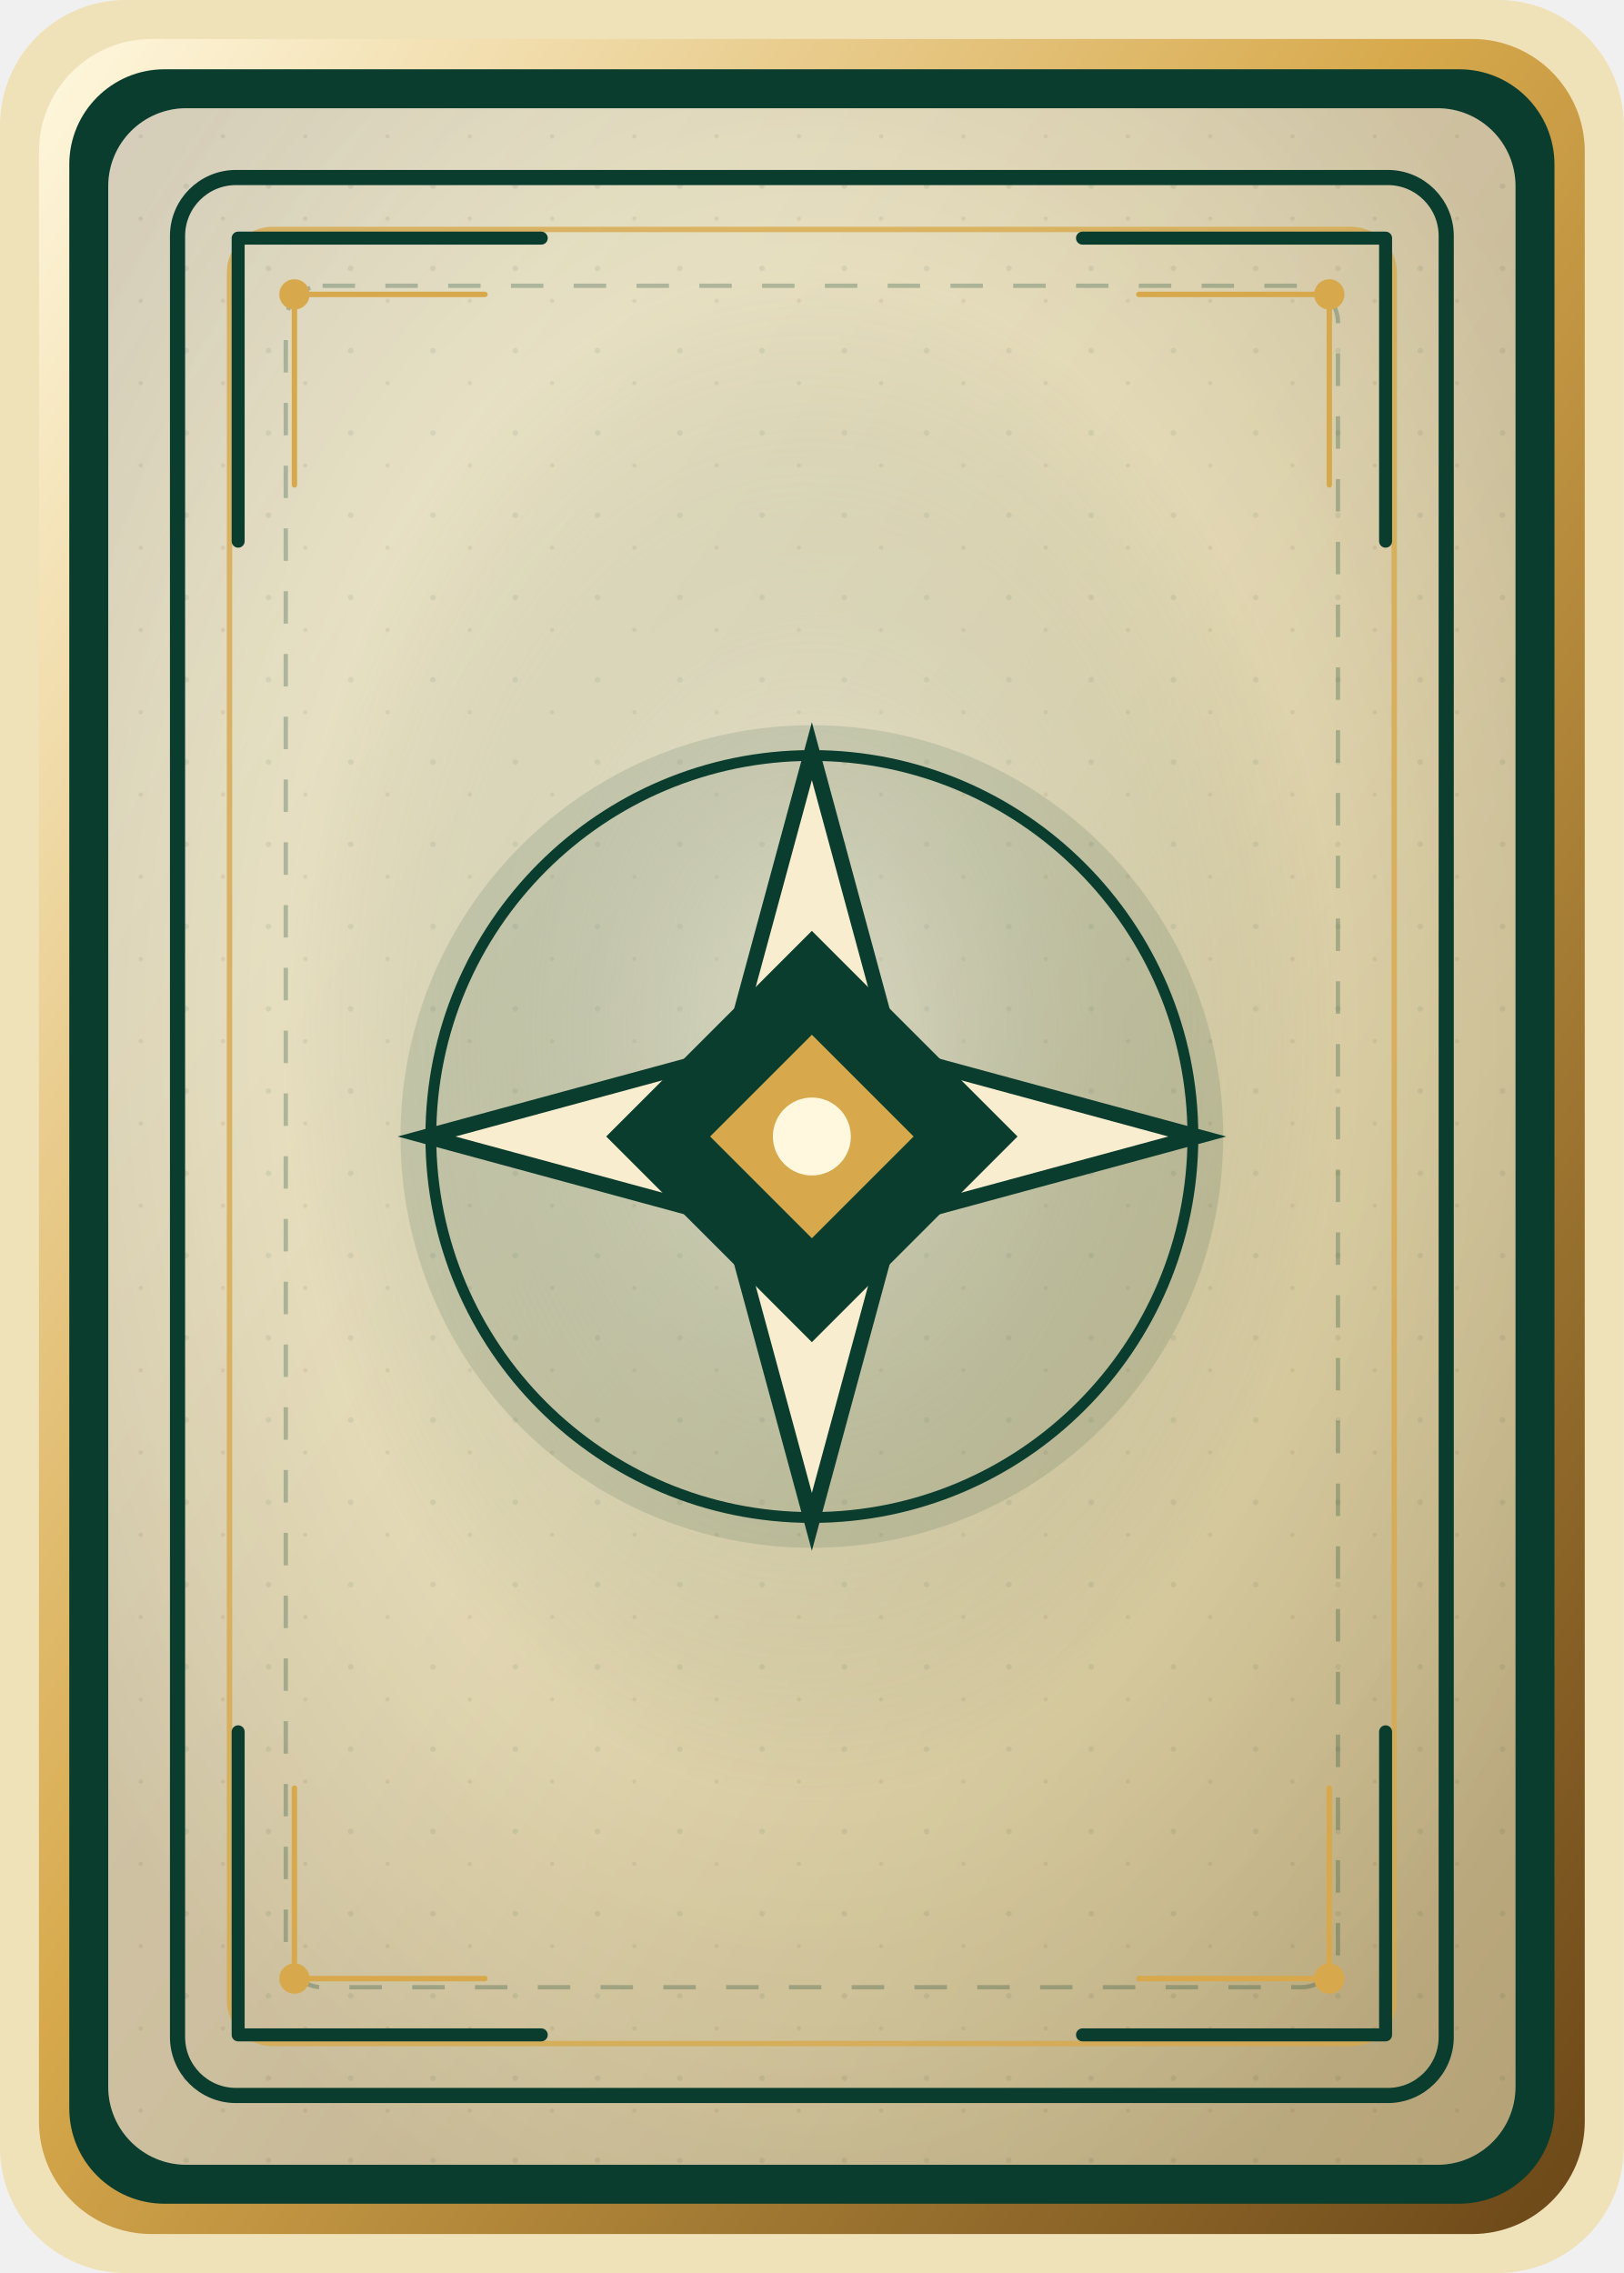
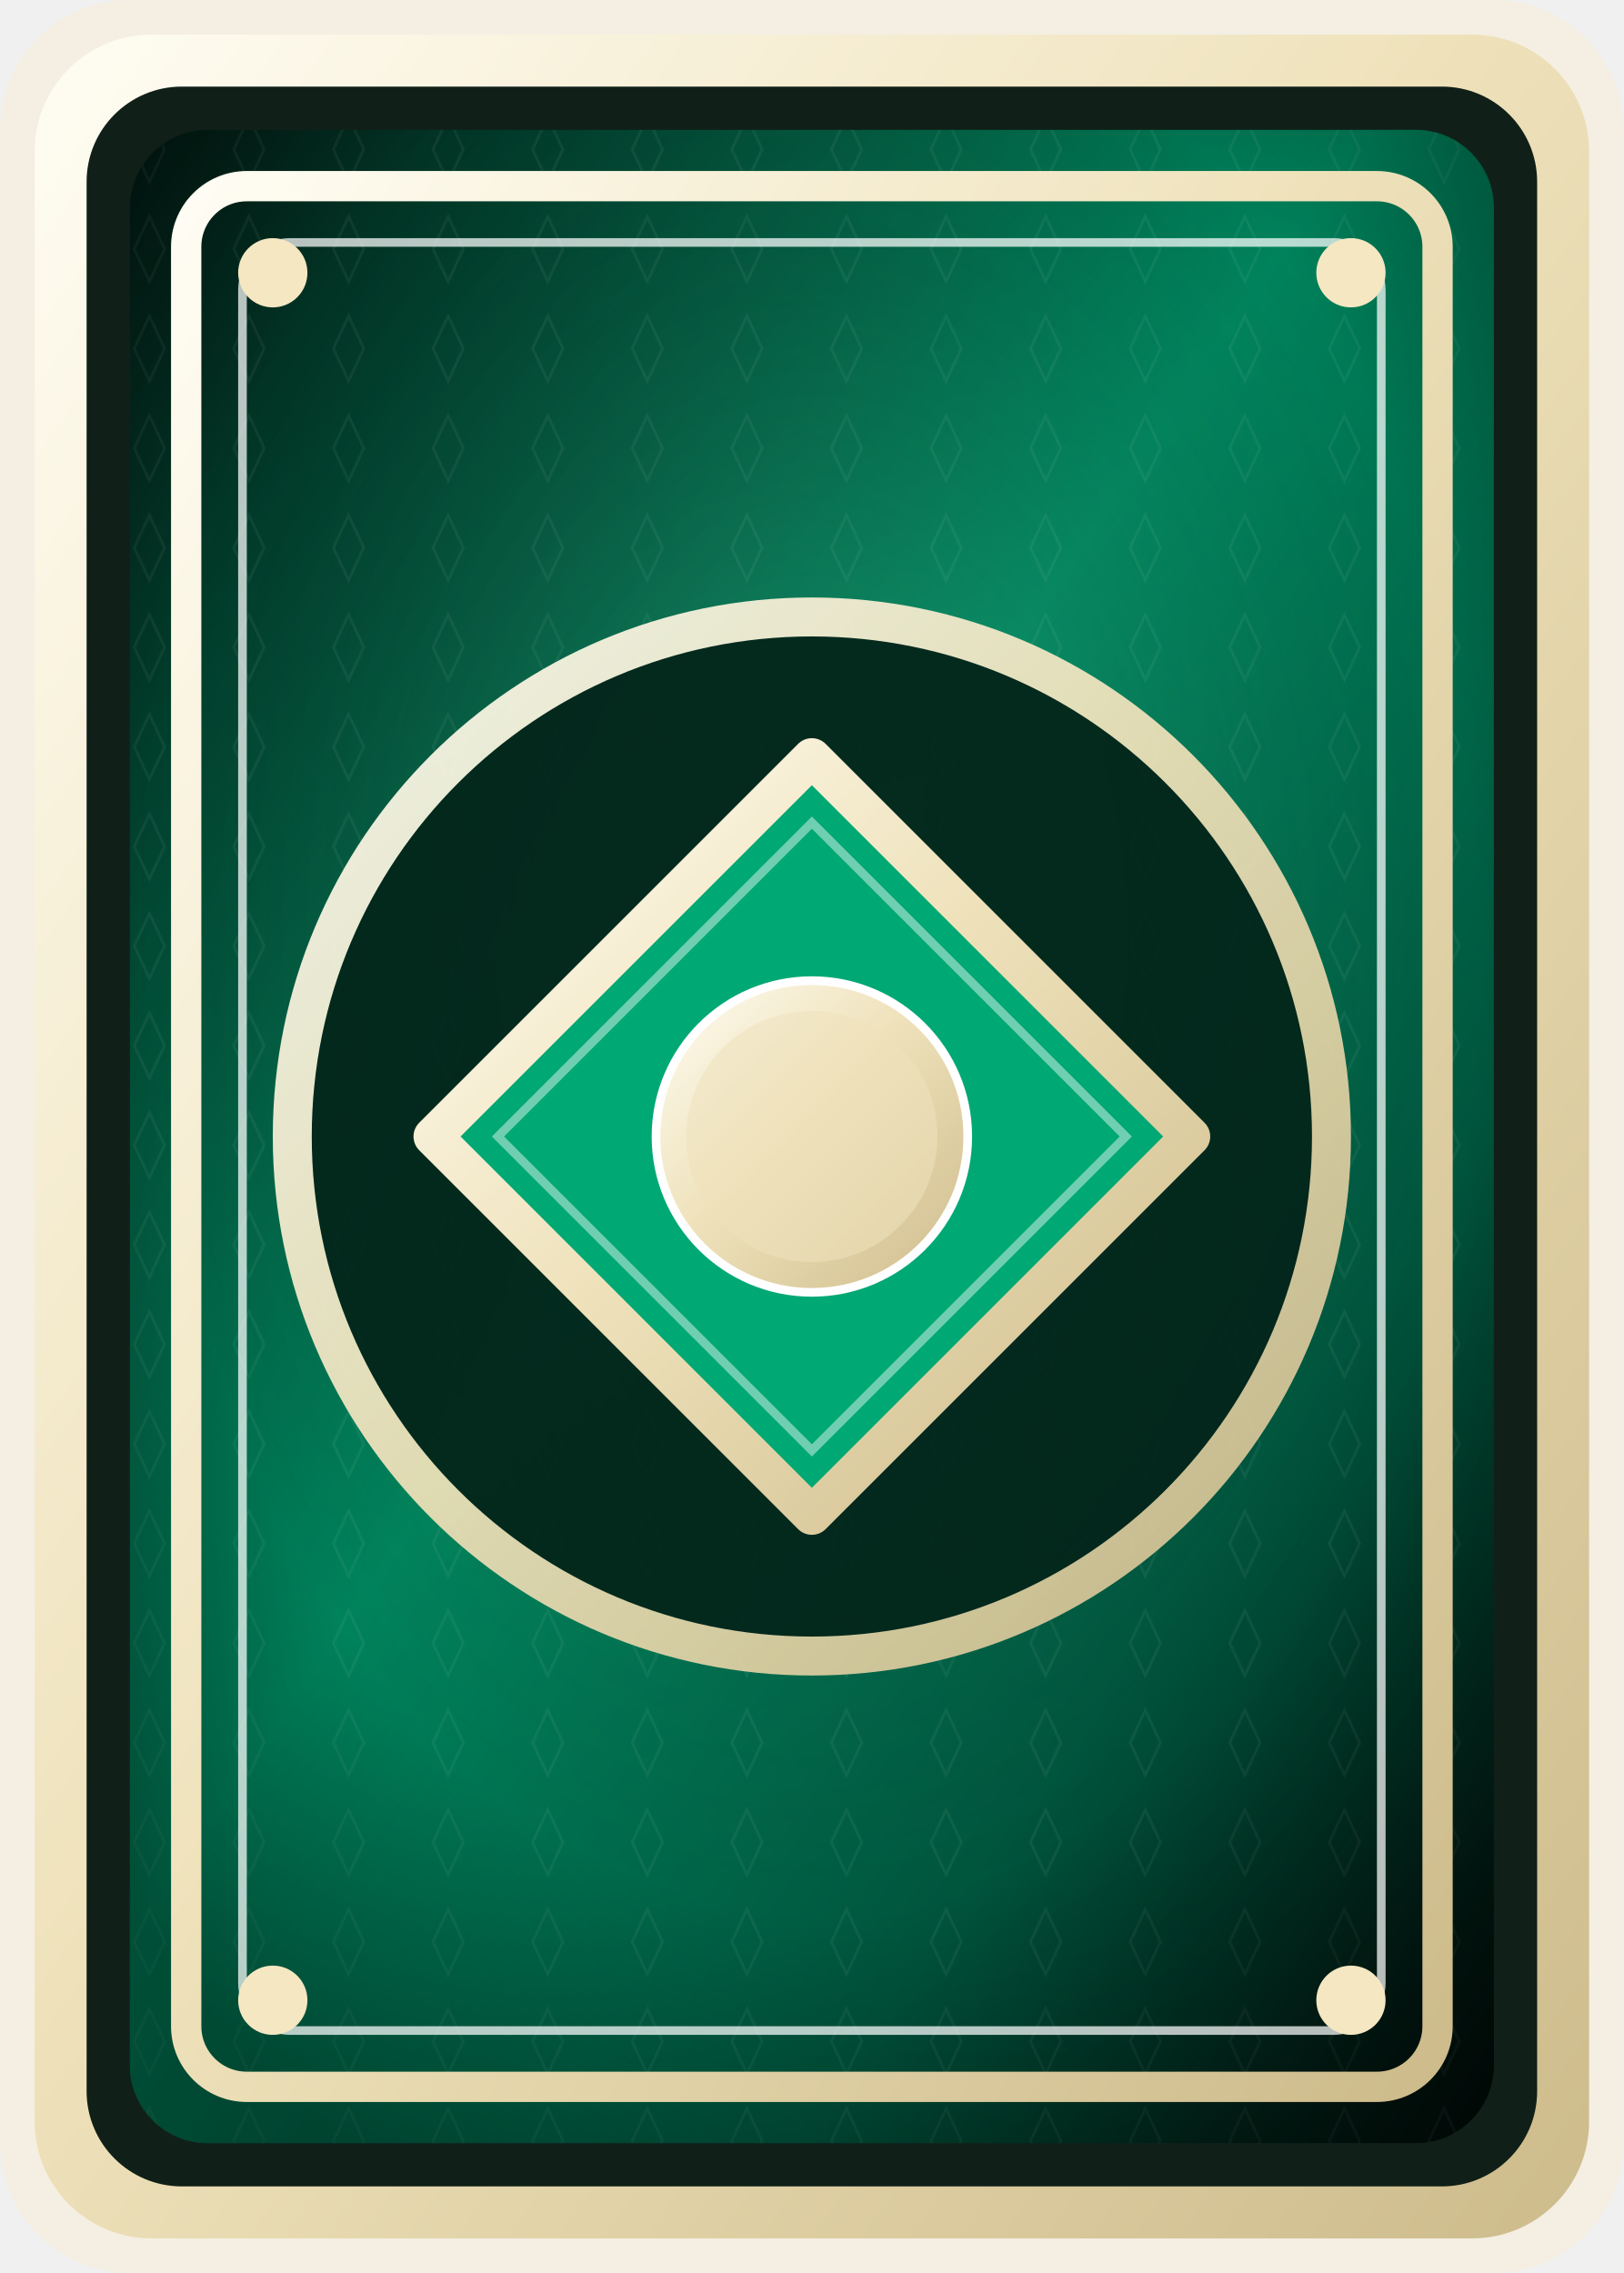
<svg xmlns="http://www.w3.org/2000/svg" width="750" height="1050" viewBox="0 0 750 1050">
  <defs>
-     <linearGradient id="edge" x1="0" y1="0" x2="1" y2="1">
-       <stop stop-color="#fff8df" />
-       <stop offset=".45" stop-color="#d7a94c" />
-       <stop offset="1" stop-color="#6b4718" />
+     <linearGradient id="ivory" x1="0" y1="0" x2="1" y2="1">
+       <stop stop-color="#fffdf4" />
+       <stop offset=".45" stop-color="#efe2bb" />
+       <stop offset="1" stop-color="#cdbb8b" />
    </linearGradient>
-     <linearGradient id="bg" x1="0" y1="0" x2="1" y2="1">
-       <stop stop-color="#fff6df" />
-       <stop offset=".5" stop-color="#f4e4bd" />
-       <stop offset="1" stop-color="#d8c28d" />
+     <linearGradient id="emerald" x1="0" y1="0" x2="1" y2="1">
+       <stop stop-color="#021b14" />
+       <stop offset=".45" stop-color="#00885f" />
+       <stop offset=".75" stop-color="#00583f" />
+       <stop offset="1" stop-color="#010c09" />
    </linearGradient>
-     <radialGradient id="glow" cx="50%" cy="45%" r="62%">
-       <stop stop-color="#ffffff" stop-opacity=".42" />
-       <stop offset=".6" stop-color="#0b3d2e" stop-opacity=".08" />
-       <stop offset="1" stop-color="#000" stop-opacity=".16" />
+     <radialGradient id="light" cx="50%" cy="40%" r="70%">
+       <stop stop-color="#8fffd1" stop-opacity=".18" />
+       <stop offset=".7" stop-color="#000" stop-opacity=".04" />
+       <stop offset="1" stop-color="#000" stop-opacity=".42" />
    </radialGradient>
-     <pattern id="dots" width="38" height="38" patternUnits="userSpaceOnUse">
-       <circle cx="10" cy="10" r="1.3" fill="#0b3d2e" opacity=".08" />
-       <circle cx="27" cy="25" r="1" fill="#7a541f" opacity=".1" />
+     <pattern id="pattern" width="46" height="46" patternUnits="userSpaceOnUse">
+       <path d="M23 8L30 23L23 38L16 23Z" fill="none" stroke="#e8fff5" stroke-width="1.3" opacity=".06" />
    </pattern>
-     <g id="corner">
-       <path d="M0 0h140M0 0v140" fill="none" stroke="#0b3d2e" stroke-width="6" stroke-linecap="round" />
-       <path d="M26 26h88M26 26v88" fill="none" stroke="#d7a94c" stroke-width="2.5" stroke-linecap="round" />
-       <circle cx="26" cy="26" r="7" fill="#d7a94c" />
-     </g>
  </defs>
-   <rect width="750" height="1050" rx="58" fill="#efe1b8" />
-   <rect x="18" y="18" width="714" height="1014" rx="52" fill="url(#edge)" />
-   <rect x="32" y="32" width="686" height="986" rx="44" fill="#0b3d2e" />
-   <rect x="50" y="50" width="650" height="950" rx="36" fill="url(#bg)" />
-   <rect x="50" y="50" width="650" height="950" rx="36" fill="url(#dots)" />
-   <rect x="50" y="50" width="650" height="950" rx="36" fill="url(#glow)" />
-   <rect x="82" y="82" width="586" height="886" rx="27" fill="none" stroke="#0b3d2e" stroke-width="7" />
-   <rect x="106" y="106" width="538" height="838" rx="20" fill="none" stroke="#d7a94c" stroke-opacity=".8" stroke-width="2.5" />
-   <rect x="132" y="132" width="486" height="786" rx="17" fill="none" stroke="#0b3d2e" stroke-opacity=".25" stroke-width="2" stroke-dasharray="15 14" />
-   <use href="#corner" x="110" y="110" />
-   <use href="#corner" x="640" y="110" transform="rotate(90 640 110)" />
-   <use href="#corner" x="640" y="940" transform="rotate(180 640 940)" />
-   <use href="#corner" x="110" y="940" transform="rotate(270 110 940)" />
+   <rect width="750" height="1050" rx="60" fill="#f4efe2" />
+   <rect x="16" y="16" width="718" height="1018" rx="54" fill="url(#ivory)" />
+   <rect x="40" y="40" width="670" height="970" rx="44" fill="#102018" />
+   <rect x="60" y="60" width="630" height="930" rx="36" fill="url(#emerald)" />
+   <rect x="60" y="60" width="630" height="930" rx="36" fill="url(#pattern)" />
+   <rect x="60" y="60" width="630" height="930" rx="36" fill="url(#light)" />
+   <rect x="86" y="86" width="578" height="878" rx="28" fill="none" stroke="url(#ivory)" stroke-width="14" />
+   <rect x="112" y="112" width="526" height="826" rx="22" fill="none" stroke="#ffffff" stroke-width="4" opacity=".72" />
+   <g stroke="url(#ivory)" stroke-linecap="round" fill="none">
+     <path d="M126 126h110" stroke-width="14" />
+     <path d="M126 126v110" stroke-width="14" />
+     <circle cx="126" cy="126" r="16" fill="#f4e7c2" stroke="none" />
+     <path d="M624 126h-110" stroke-width="14" />
+     <path d="M624 126v110" stroke-width="14" />
+     <circle cx="624" cy="126" r="16" fill="#f4e7c2" stroke="none" />
+     <path d="M126 924h110" stroke-width="14" />
+     <path d="M126 924v-110" stroke-width="14" />
+     <circle cx="126" cy="924" r="16" fill="#f4e7c2" stroke="none" />
+     <path d="M624 924h-110" stroke-width="14" />
+     <path d="M624 924v-110" stroke-width="14" />
+     <circle cx="624" cy="924" r="16" fill="#f4e7c2" stroke="none" />
+   </g>
  <g transform="translate(375 525)">
-     <circle r="190" fill="#0b3d2e" opacity=".12" />
-     <circle r="176" fill="none" stroke="#0b3d2e" stroke-width="5" />
-     <path d="M0-178 38-38 178 0 38 38 0 178-38 38-178 0-38-38Z" fill="#f9edd0" stroke="#0b3d2e" stroke-width="7" />
-     <path d="M0-95 95 0 0 95-95 0Z" fill="#0b3d2e" />
-     <path d="M0-47 47 0 0 47-47 0Z" fill="#d7a94c" />
-     <circle r="18" fill="#fff8df" />
+     <circle r="240" fill="#03241a" opacity=".94" stroke="url(#ivory)" stroke-width="18" />
+     <path d="M0-175L175 0L0 175L-175 0Z" fill="#00a874" stroke="url(#ivory)" stroke-width="18" stroke-linejoin="round" />
+     <path d="M0-145L145 0L0 145L-145 0Z" fill="none" stroke="#f7fff9" stroke-width="4" opacity=".45" />
+     <circle r="72" fill="url(#ivory)" stroke="#ffffff" stroke-width="4" />
+     <circle r="58" fill="#efe2bb" opacity=".55" />
  </g>
</svg>
